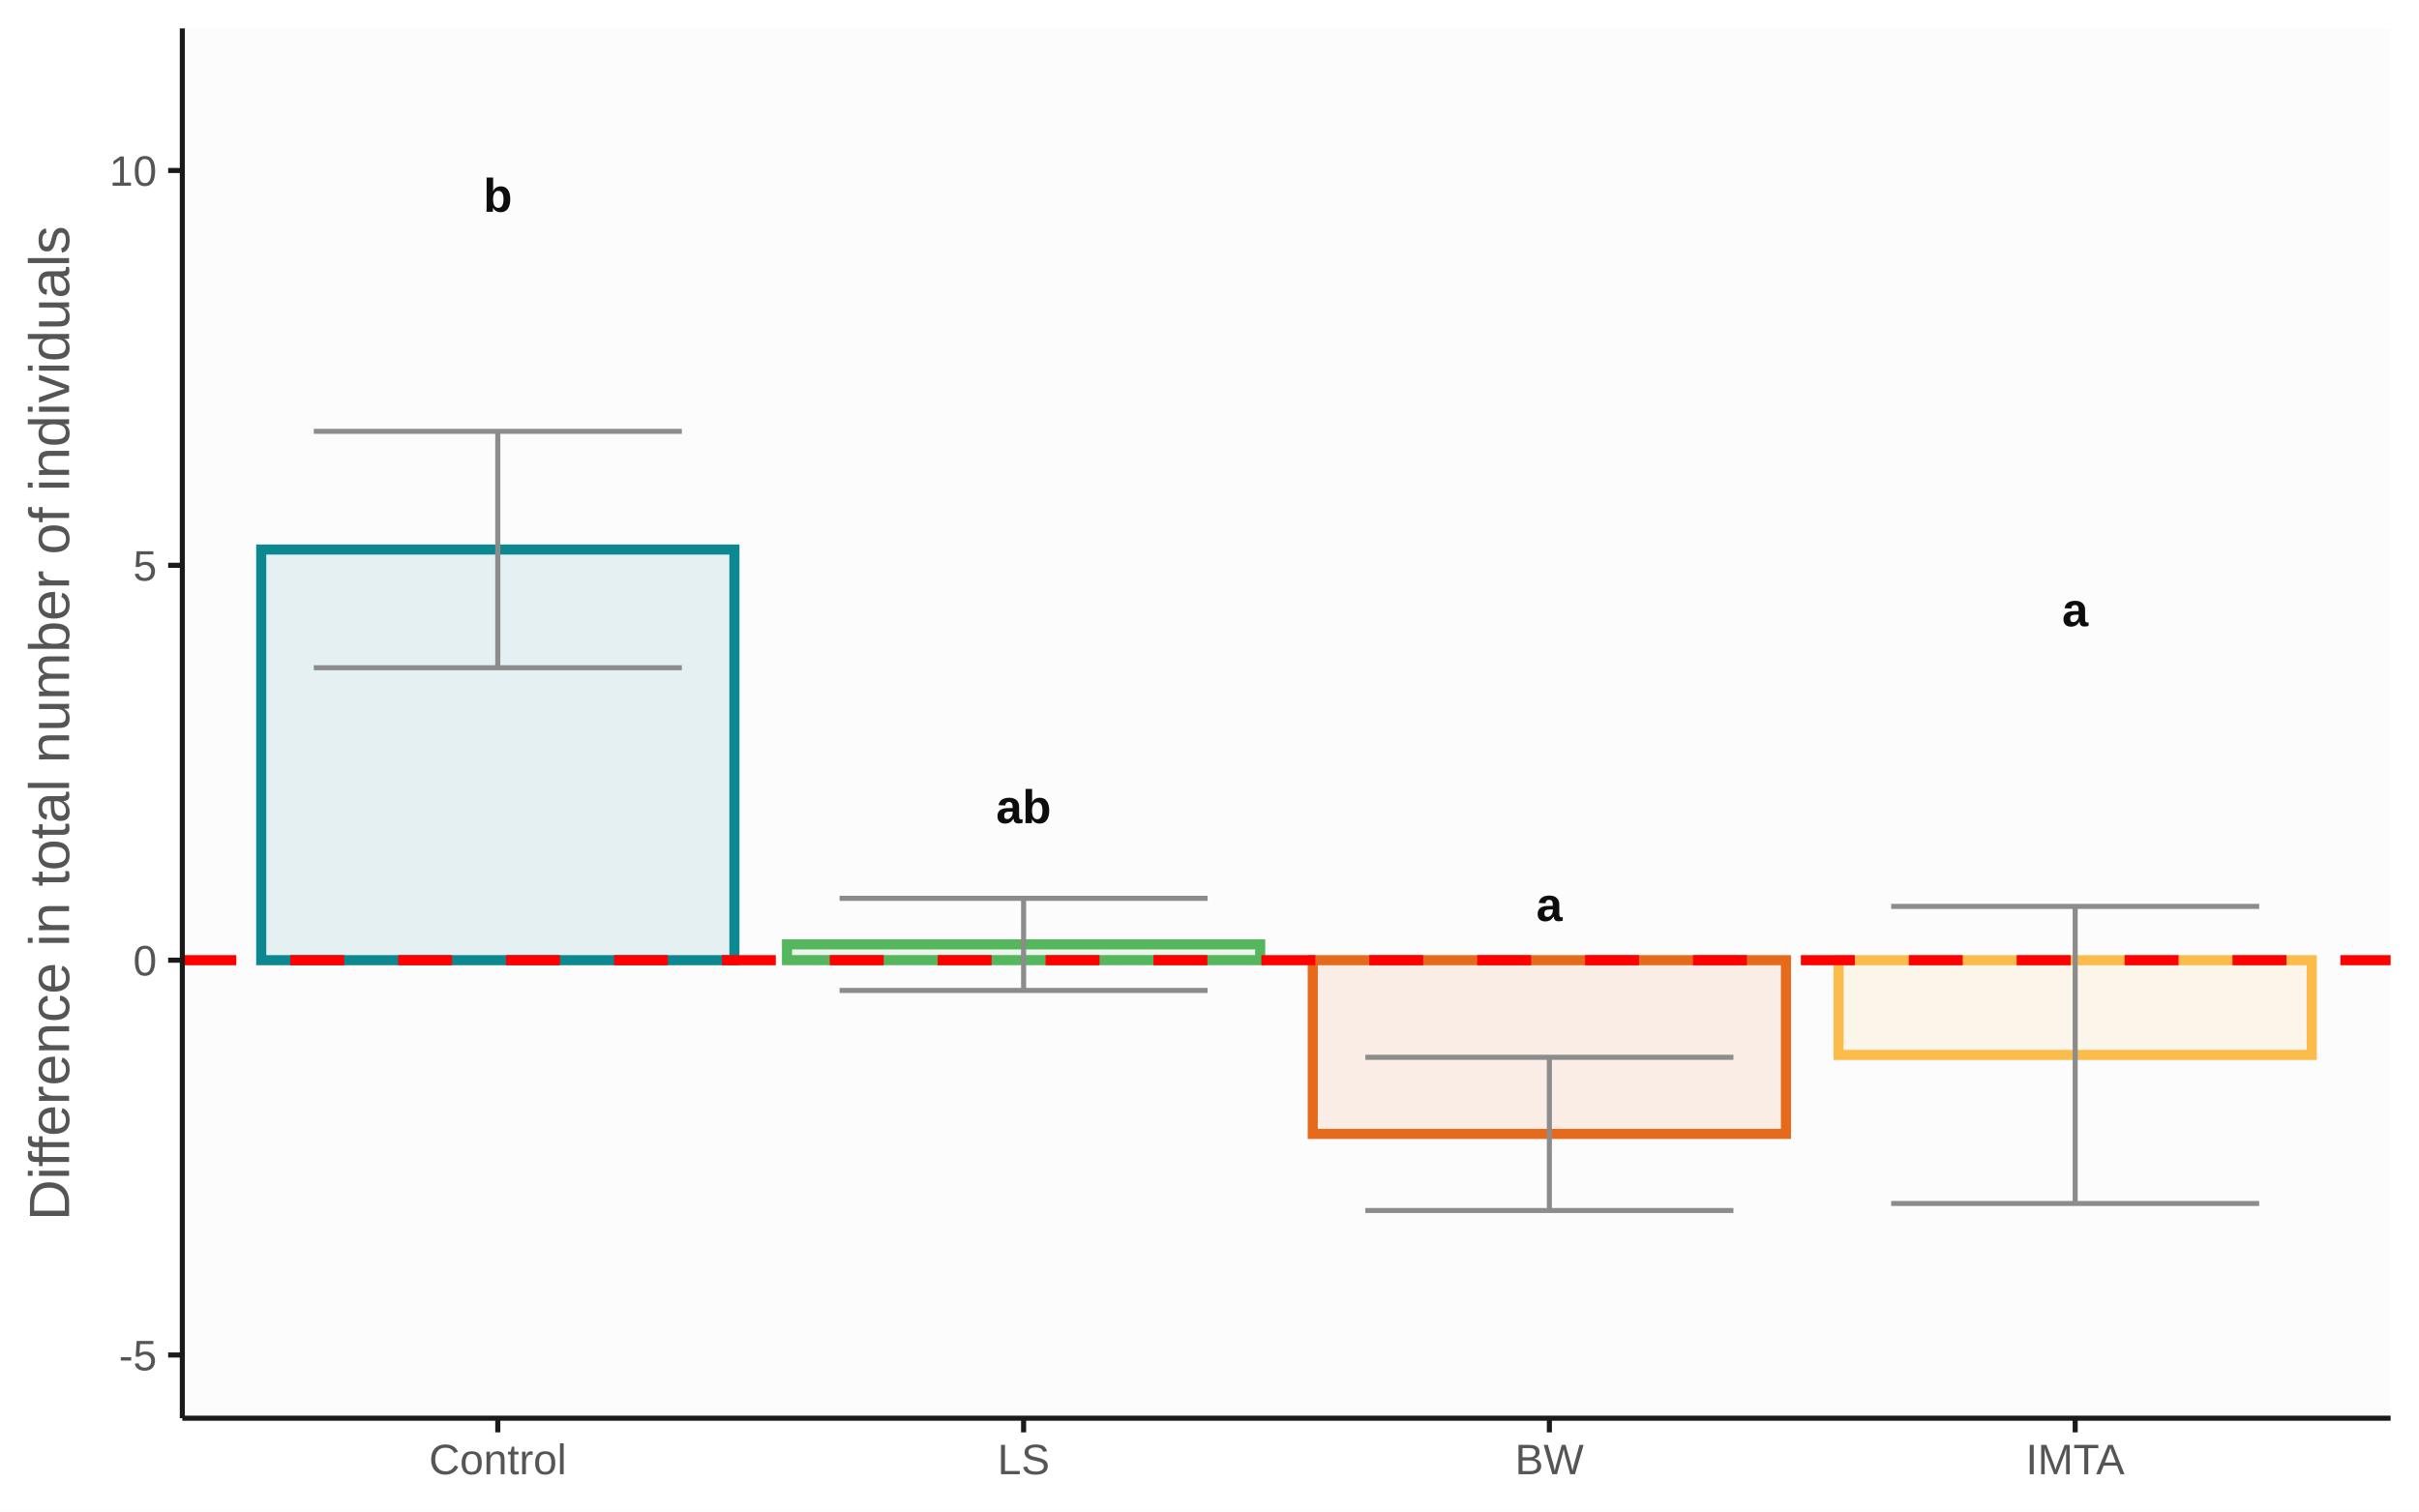
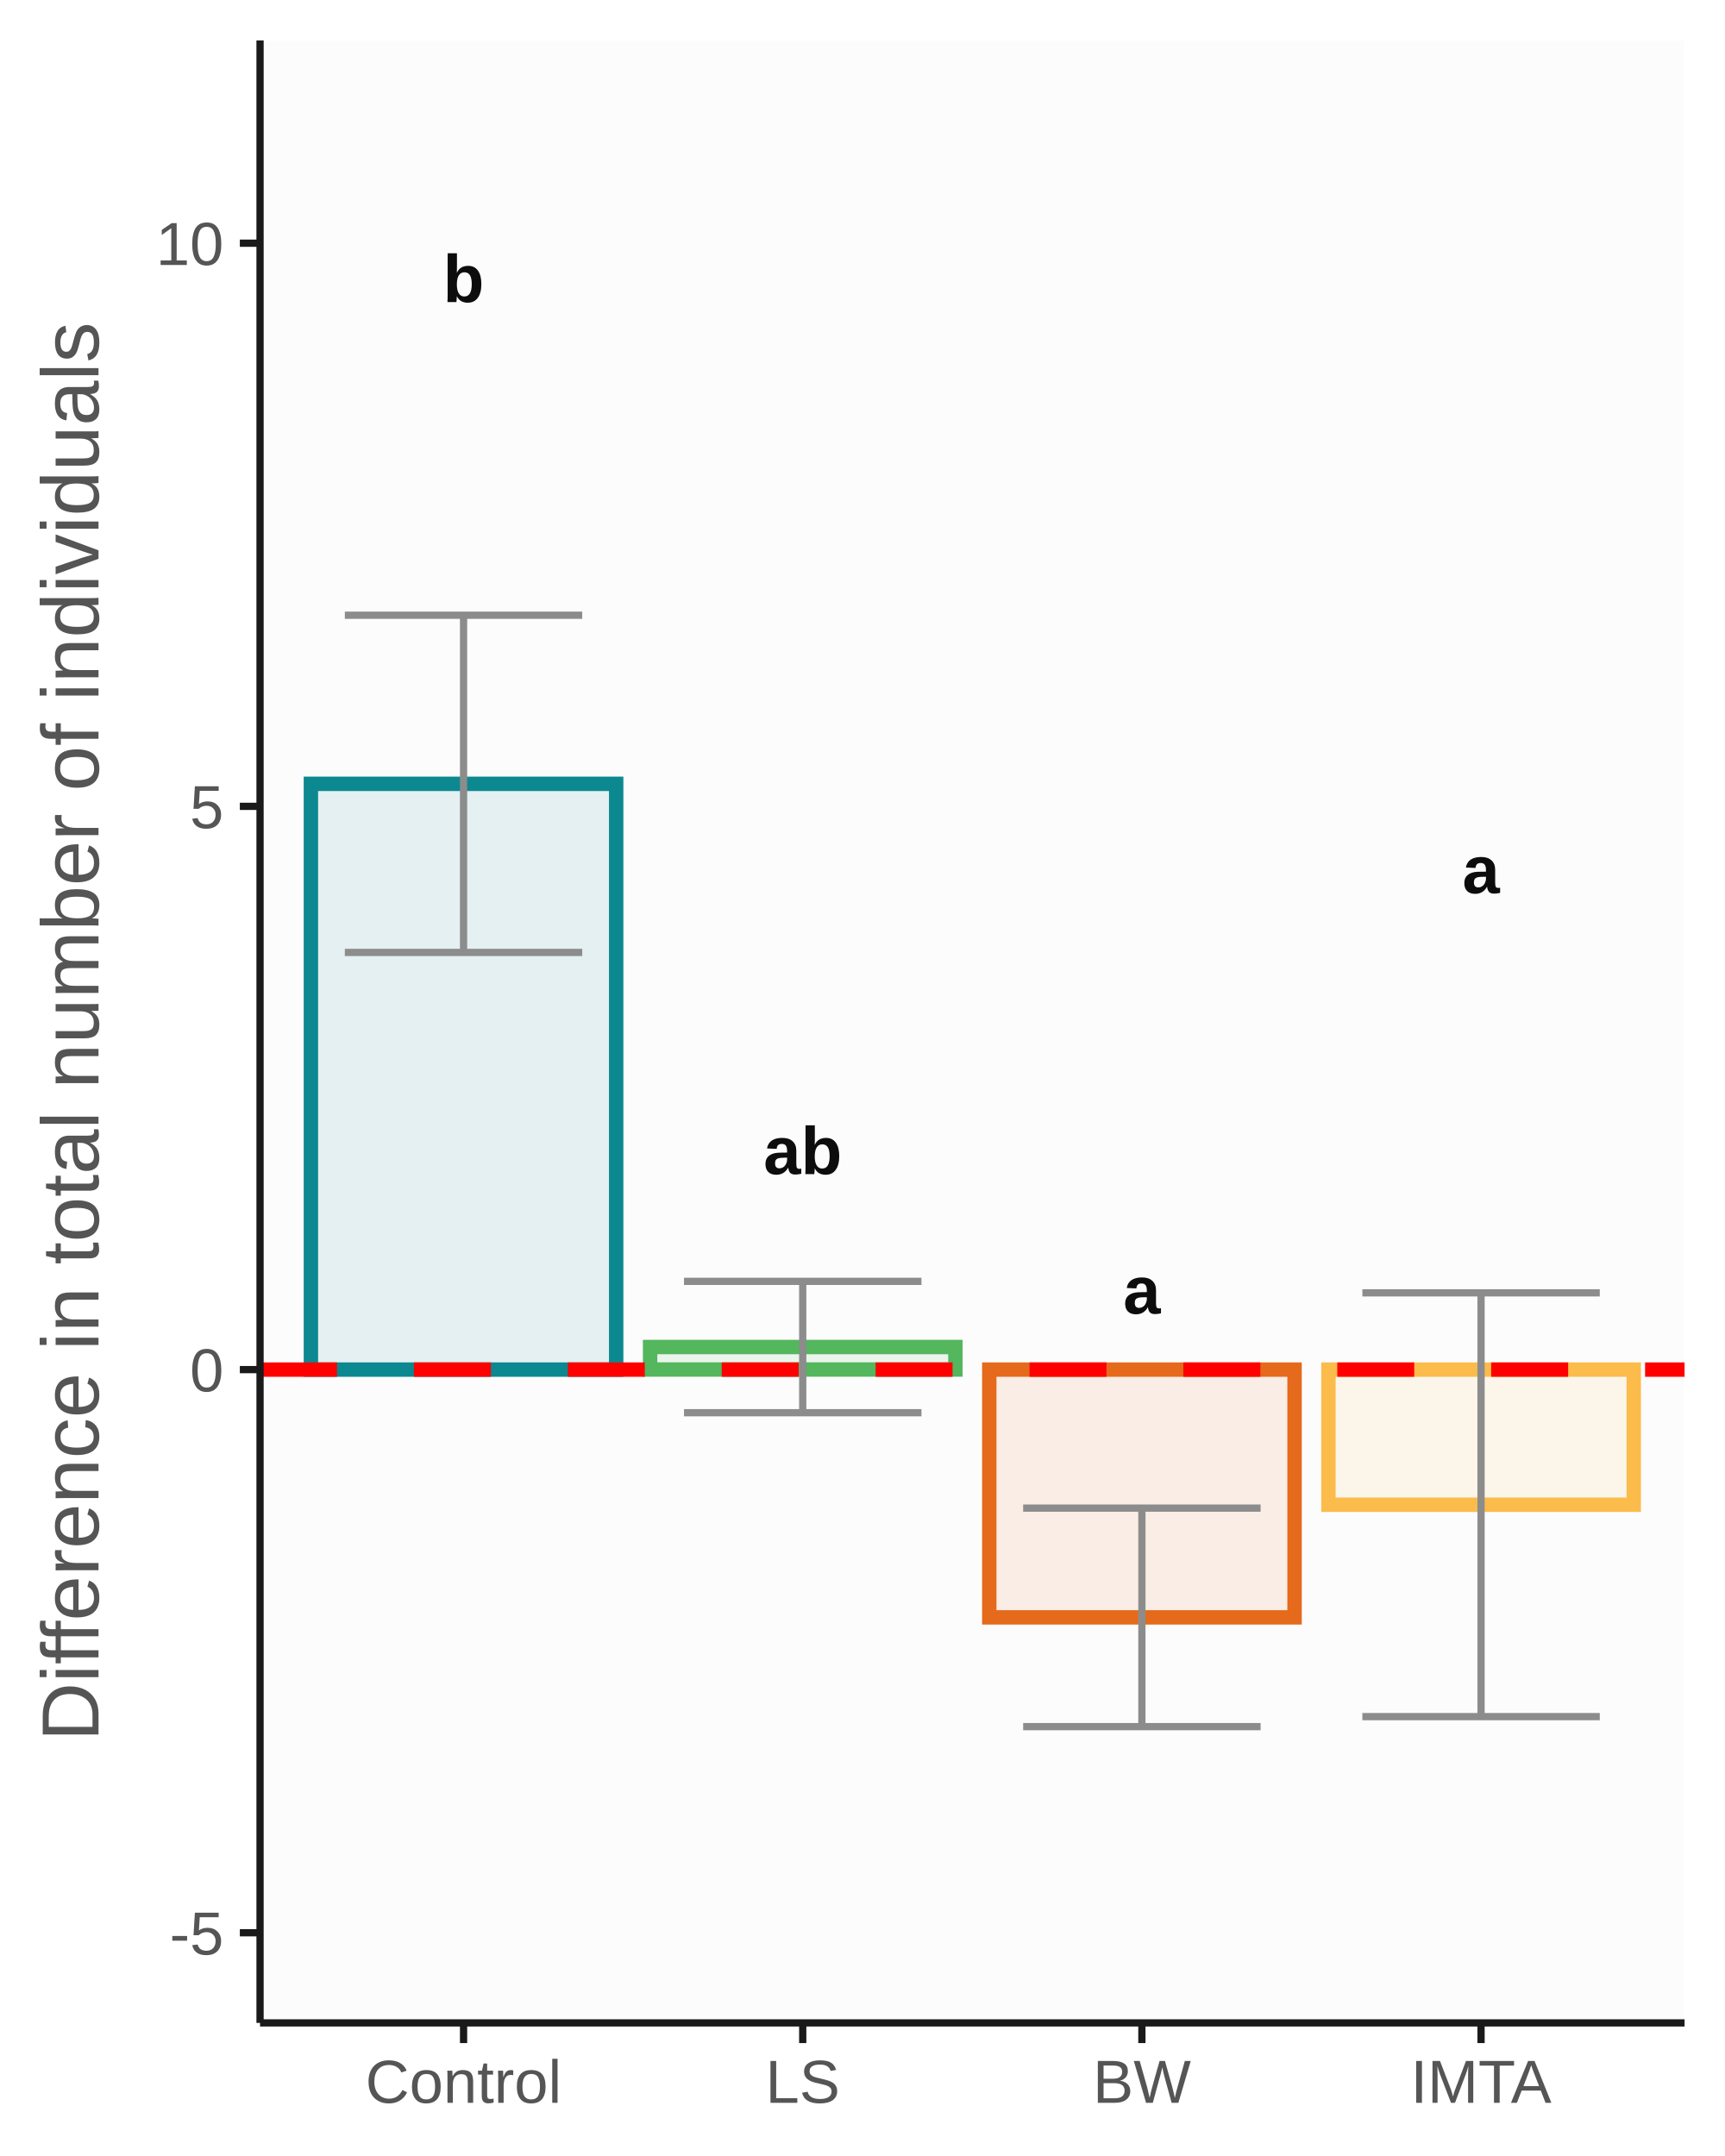
- <svg xmlns="http://www.w3.org/2000/svg" class="svglite" width="510.24pt" height="318.90pt" viewBox="0 0 510.24 318.90">
+ <svg xmlns="http://www.w3.org/2000/svg" class="svglite" width="255.12pt" height="318.90pt" viewBox="0 0 255.12 318.90">
  <defs>
    <style type="text/css">
    .svglite line, .svglite polyline, .svglite polygon, .svglite path, .svglite rect, .svglite circle {
      fill: none;
      stroke: #000000;
      stroke-linecap: round;
      stroke-linejoin: round;
      stroke-miterlimit: 10.00;
    }
    .svglite text {
      white-space: pre;
    }
  </style>
  </defs>
  <rect width="100%" height="100%" style="stroke: none; fill: #FFFFFF;" />
  <defs>
-     <clipPath id="cpMC4wMHw1MTAuMjR8MC4wMHwzMTguOTA=">
-       <rect x="0.00" y="0.00" width="510.24" height="318.90" />
+     <clipPath id="cpMC4wMHwyNTUuMTJ8MC4wMHwzMTguOTA=">
+       <rect x="0.00" y="0.00" width="255.12" height="318.90" />
    </clipPath>
  </defs>
-   <g clip-path="url(#cpMC4wMHw1MTAuMjR8MC4wMHwzMTguOTA=)">
-     <rect x="0.00" y="0.00" width="510.24" height="318.90" style="stroke-width: 1.07; stroke: #FFFFFF; fill: #FFFFFF;" />
+   <g clip-path="url(#cpMC4wMHwyNTUuMTJ8MC4wMHwzMTguOTA=)">
+     <rect x="0" y="0.00" width="255.12" height="318.90" style="stroke-width: 1.07; stroke: #FFFFFF; fill: #FFFFFF;" />
  </g>
  <defs>
-     <clipPath id="cpMzguNDZ8NTA0LjI2fDUuOTh8Mjk5LjIx">
-       <rect x="38.46" y="5.98" width="465.80" height="293.23" />
+     <clipPath id="cpMzguNDZ8MjQ5LjE0fDUuOTh8Mjk5LjIx">
+       <rect x="38.46" y="5.98" width="210.68" height="293.23" />
    </clipPath>
  </defs>
-   <g clip-path="url(#cpMzguNDZ8NTA0LjI2fDUuOTh8Mjk5LjIx)">
-     <rect x="38.46" y="5.98" width="465.80" height="293.23" style="stroke-width: 1.07; stroke: none; fill: #FCFCFC;" />
-     <rect x="276.90" y="202.58" width="99.81" height="36.65" style="stroke-width: 2.13; stroke: #E56A1C; stroke-linecap: butt; stroke-linejoin: miter; fill: #E56A1C; fill-opacity: 0.10;" />
-     <rect x="55.10" y="115.94" width="99.81" height="86.64" style="stroke-width: 2.13; stroke: #0C8890; stroke-linecap: butt; stroke-linejoin: miter; fill: #0C8890; fill-opacity: 0.10;" />
-     <rect x="387.81" y="202.58" width="99.81" height="19.99" style="stroke-width: 2.13; stroke: #FBBC4C; stroke-linecap: butt; stroke-linejoin: miter; fill: #FBBC4C; fill-opacity: 0.10;" />
-     <rect x="166.00" y="199.24" width="99.81" height="3.33" style="stroke-width: 2.13; stroke: #54B65D; stroke-linecap: butt; stroke-linejoin: miter; fill: #54B65D; fill-opacity: 0.10;" />
-     <polyline points="287.99,223.07 365.63,223.07 " style="stroke-width: 1.07; stroke: #8C8C8C; stroke-linecap: butt;" />
-     <polyline points="326.81,223.07 326.81,255.39 " style="stroke-width: 1.07; stroke: #8C8C8C; stroke-linecap: butt;" />
-     <polyline points="287.99,255.39 365.63,255.39 " style="stroke-width: 1.07; stroke: #8C8C8C; stroke-linecap: butt;" />
-     <polyline points="66.19,91.00 143.82,91.00 " style="stroke-width: 1.07; stroke: #8C8C8C; stroke-linecap: butt;" />
-     <polyline points="105.00,91.00 105.00,140.88 " style="stroke-width: 1.07; stroke: #8C8C8C; stroke-linecap: butt;" />
-     <polyline points="66.19,140.88 143.82,140.88 " style="stroke-width: 1.07; stroke: #8C8C8C; stroke-linecap: butt;" />
-     <polyline points="398.90,191.23 476.53,191.23 " style="stroke-width: 1.07; stroke: #8C8C8C; stroke-linecap: butt;" />
-     <polyline points="437.72,191.23 437.72,253.91 " style="stroke-width: 1.07; stroke: #8C8C8C; stroke-linecap: butt;" />
-     <polyline points="398.90,253.91 476.53,253.91 " style="stroke-width: 1.07; stroke: #8C8C8C; stroke-linecap: butt;" />
-     <polyline points="177.09,189.53 254.72,189.53 " style="stroke-width: 1.07; stroke: #8C8C8C; stroke-linecap: butt;" />
-     <polyline points="215.91,189.53 215.91,208.96 " style="stroke-width: 1.07; stroke: #8C8C8C; stroke-linecap: butt;" />
-     <polyline points="177.09,208.96 254.72,208.96 " style="stroke-width: 1.07; stroke: #8C8C8C; stroke-linecap: butt;" />
-     <text x="326.81" y="194.31" text-anchor="middle" style="font-size: 9.96px; font-weight: bold;fill: #0D0D0D; font-family: &quot;Arial&quot;;" textLength="5.54px" lengthAdjust="spacingAndGlyphs">a</text>
-     <text x="105.00" y="44.68" text-anchor="middle" style="font-size: 9.96px; font-weight: bold;fill: #0D0D0D; font-family: &quot;Arial&quot;;" textLength="6.08px" lengthAdjust="spacingAndGlyphs">b</text>
-     <text x="437.72" y="132.12" text-anchor="middle" style="font-size: 9.96px; font-weight: bold;fill: #0D0D0D; font-family: &quot;Arial&quot;;" textLength="5.54px" lengthAdjust="spacingAndGlyphs">a</text>
-     <text x="215.91" y="173.67" text-anchor="middle" style="font-size: 9.96px; font-weight: bold;fill: #0D0D0D; font-family: &quot;Arial&quot;;" textLength="11.61px" lengthAdjust="spacingAndGlyphs">ab</text>
-     <line x1="38.46" y1="202.58" x2="504.26" y2="202.58" style="stroke-width: 2.13; stroke: #FF0000; stroke-dasharray: 11.38,11.38; stroke-linecap: butt;" />
+   <g clip-path="url(#cpMzguNDZ8MjQ5LjE0fDUuOTh8Mjk5LjIx)">
+     <rect x="38.46" y="5.98" width="210.68" height="293.23" style="stroke-width: 1.07; stroke: none; fill: #FCFCFC;" />
+     <rect x="146.31" y="202.58" width="45.15" height="36.65" style="stroke-width: 2.13; stroke: #E56A1C; stroke-linecap: butt; stroke-linejoin: miter; fill: #E56A1C; fill-opacity: 0.10;" />
+     <rect x="45.98" y="115.94" width="45.15" height="86.64" style="stroke-width: 2.13; stroke: #0C8890; stroke-linecap: butt; stroke-linejoin: miter; fill: #0C8890; fill-opacity: 0.10;" />
+     <rect x="196.47" y="202.58" width="45.15" height="19.99" style="stroke-width: 2.13; stroke: #FBBC4C; stroke-linecap: butt; stroke-linejoin: miter; fill: #FBBC4C; fill-opacity: 0.10;" />
+     <rect x="96.15" y="199.24" width="45.15" height="3.33" style="stroke-width: 2.13; stroke: #54B65D; stroke-linecap: butt; stroke-linejoin: miter; fill: #54B65D; fill-opacity: 0.10;" />
+     <polyline points="151.32,223.07 186.44,223.07 " style="stroke-width: 1.07; stroke: #8C8C8C; stroke-linecap: butt;" />
+     <polyline points="168.88,223.07 168.88,255.39 " style="stroke-width: 1.07; stroke: #8C8C8C; stroke-linecap: butt;" />
+     <polyline points="151.32,255.39 186.44,255.39 " style="stroke-width: 1.07; stroke: #8C8C8C; stroke-linecap: butt;" />
+     <polyline points="51.00,91.00 86.11,91.00 " style="stroke-width: 1.07; stroke: #8C8C8C; stroke-linecap: butt;" />
+     <polyline points="68.56,91.00 68.56,140.88 " style="stroke-width: 1.07; stroke: #8C8C8C; stroke-linecap: butt;" />
+     <polyline points="51.00,140.88 86.11,140.88 " style="stroke-width: 1.07; stroke: #8C8C8C; stroke-linecap: butt;" />
+     <polyline points="201.49,191.23 236.60,191.23 " style="stroke-width: 1.07; stroke: #8C8C8C; stroke-linecap: butt;" />
+     <polyline points="219.04,191.23 219.04,253.91 " style="stroke-width: 1.07; stroke: #8C8C8C; stroke-linecap: butt;" />
+     <polyline points="201.49,253.91 236.60,253.91 " style="stroke-width: 1.07; stroke: #8C8C8C; stroke-linecap: butt;" />
+     <polyline points="101.16,189.53 136.28,189.53 " style="stroke-width: 1.07; stroke: #8C8C8C; stroke-linecap: butt;" />
+     <polyline points="118.72,189.53 118.72,208.96 " style="stroke-width: 1.07; stroke: #8C8C8C; stroke-linecap: butt;" />
+     <polyline points="101.16,208.96 136.28,208.96 " style="stroke-width: 1.07; stroke: #8C8C8C; stroke-linecap: butt;" />
+     <text x="168.88" y="194.31" text-anchor="middle" style="font-size: 9.96px; font-weight: bold;fill: #0D0D0D; font-family: &quot;Arial&quot;;" textLength="5.54px" lengthAdjust="spacingAndGlyphs">a</text>
+     <text x="68.56" y="44.68" text-anchor="middle" style="font-size: 9.96px; font-weight: bold;fill: #0D0D0D; font-family: &quot;Arial&quot;;" textLength="6.08px" lengthAdjust="spacingAndGlyphs">b</text>
+     <text x="219.04" y="132.12" text-anchor="middle" style="font-size: 9.96px; font-weight: bold;fill: #0D0D0D; font-family: &quot;Arial&quot;;" textLength="5.54px" lengthAdjust="spacingAndGlyphs">a</text>
+     <text x="118.72" y="173.67" text-anchor="middle" style="font-size: 9.96px; font-weight: bold;fill: #0D0D0D; font-family: &quot;Arial&quot;;" textLength="11.61px" lengthAdjust="spacingAndGlyphs">ab</text>
+     <line x1="38.46" y1="202.58" x2="249.14" y2="202.58" style="stroke-width: 2.13; stroke: #FF0000; stroke-dasharray: 11.38,11.38; stroke-linecap: butt;" />
  </g>
-   <g clip-path="url(#cpMC4wMHw1MTAuMjR8MC4wMHwzMTguOTA=)">
+   <g clip-path="url(#cpMC4wMHwyNTUuMTJ8MC4wMHwzMTguOTA=)">
    <polyline points="38.46,299.21 38.46,5.98 " style="stroke-width: 1.07; stroke: #1A1A1A; stroke-linecap: butt;" />
    <text x="33.08" y="289.10" text-anchor="end" style="font-size: 9.00px;fill: #555555; font-family: &quot;Arial&quot;;" textLength="8.00px" lengthAdjust="spacingAndGlyphs">-5</text>
    <text x="33.08" y="205.80" text-anchor="end" style="font-size: 9.00px;fill: #555555; font-family: &quot;Arial&quot;;" textLength="5.00px" lengthAdjust="spacingAndGlyphs">0</text>
    <text x="33.08" y="122.49" text-anchor="end" style="font-size: 9.00px;fill: #555555; font-family: &quot;Arial&quot;;" textLength="5.00px" lengthAdjust="spacingAndGlyphs">5</text>
    <text x="33.08" y="39.19" text-anchor="end" style="font-size: 9.00px;fill: #555555; font-family: &quot;Arial&quot;;" textLength="10.01px" lengthAdjust="spacingAndGlyphs">10</text>
    <polyline points="35.47,285.88 38.46,285.88 " style="stroke-width: 1.07; stroke: #1A1A1A; stroke-linecap: butt;" />
    <polyline points="35.47,202.58 38.46,202.58 " style="stroke-width: 1.07; stroke: #1A1A1A; stroke-linecap: butt;" />
    <polyline points="35.47,119.27 38.46,119.27 " style="stroke-width: 1.07; stroke: #1A1A1A; stroke-linecap: butt;" />
    <polyline points="35.47,35.97 38.46,35.97 " style="stroke-width: 1.07; stroke: #1A1A1A; stroke-linecap: butt;" />
-     <polyline points="38.46,299.21 504.26,299.21 " style="stroke-width: 1.07; stroke: #1A1A1A; stroke-linecap: butt;" />
-     <polyline points="105.00,302.20 105.00,299.21 " style="stroke-width: 1.07; stroke: #1A1A1A; stroke-linecap: butt;" />
-     <polyline points="215.91,302.20 215.91,299.21 " style="stroke-width: 1.07; stroke: #1A1A1A; stroke-linecap: butt;" />
-     <polyline points="326.81,302.20 326.81,299.21 " style="stroke-width: 1.07; stroke: #1A1A1A; stroke-linecap: butt;" />
-     <polyline points="437.72,302.20 437.72,299.21 " style="stroke-width: 1.07; stroke: #1A1A1A; stroke-linecap: butt;" />
-     <text x="105.00" y="311.03" text-anchor="middle" style="font-size: 9.00px;fill: #555555; font-family: &quot;Arial&quot;;" textLength="29.01px" lengthAdjust="spacingAndGlyphs">Control</text>
-     <text x="215.91" y="311.03" text-anchor="middle" style="font-size: 9.00px;fill: #555555; font-family: &quot;Arial&quot;;" textLength="11.01px" lengthAdjust="spacingAndGlyphs">LS</text>
-     <text x="326.81" y="311.03" text-anchor="middle" style="font-size: 9.00px;fill: #555555; font-family: &quot;Arial&quot;;" textLength="14.50px" lengthAdjust="spacingAndGlyphs">BW</text>
-     <text x="437.72" y="311.03" text-anchor="middle" style="font-size: 9.00px;fill: #555555; font-family: &quot;Arial&quot;;" textLength="20.83px" lengthAdjust="spacingAndGlyphs">IMTA</text>
+     <polyline points="38.46,299.21 249.14,299.21 " style="stroke-width: 1.07; stroke: #1A1A1A; stroke-linecap: butt;" />
+     <polyline points="68.56,302.20 68.56,299.21 " style="stroke-width: 1.07; stroke: #1A1A1A; stroke-linecap: butt;" />
+     <polyline points="118.72,302.20 118.72,299.21 " style="stroke-width: 1.07; stroke: #1A1A1A; stroke-linecap: butt;" />
+     <polyline points="168.88,302.20 168.88,299.21 " style="stroke-width: 1.07; stroke: #1A1A1A; stroke-linecap: butt;" />
+     <polyline points="219.04,302.20 219.04,299.21 " style="stroke-width: 1.07; stroke: #1A1A1A; stroke-linecap: butt;" />
+     <text x="68.56" y="311.03" text-anchor="middle" style="font-size: 9.00px;fill: #555555; font-family: &quot;Arial&quot;;" textLength="29.01px" lengthAdjust="spacingAndGlyphs">Control</text>
+     <text x="118.72" y="311.03" text-anchor="middle" style="font-size: 9.00px;fill: #555555; font-family: &quot;Arial&quot;;" textLength="11.01px" lengthAdjust="spacingAndGlyphs">LS</text>
+     <text x="168.88" y="311.03" text-anchor="middle" style="font-size: 9.00px;fill: #555555; font-family: &quot;Arial&quot;;" textLength="14.50px" lengthAdjust="spacingAndGlyphs">BW</text>
+     <text x="219.04" y="311.03" text-anchor="middle" style="font-size: 9.00px;fill: #555555; font-family: &quot;Arial&quot;;" textLength="20.83px" lengthAdjust="spacingAndGlyphs">IMTA</text>
    <text transform="translate(14.57,152.59) rotate(-90)" text-anchor="middle" style="font-size: 12.00px;fill: #555555; font-family: &quot;Arial&quot;;" textLength="209.91px" lengthAdjust="spacingAndGlyphs">Difference in total number of individuals</text>
  </g>
</svg>
